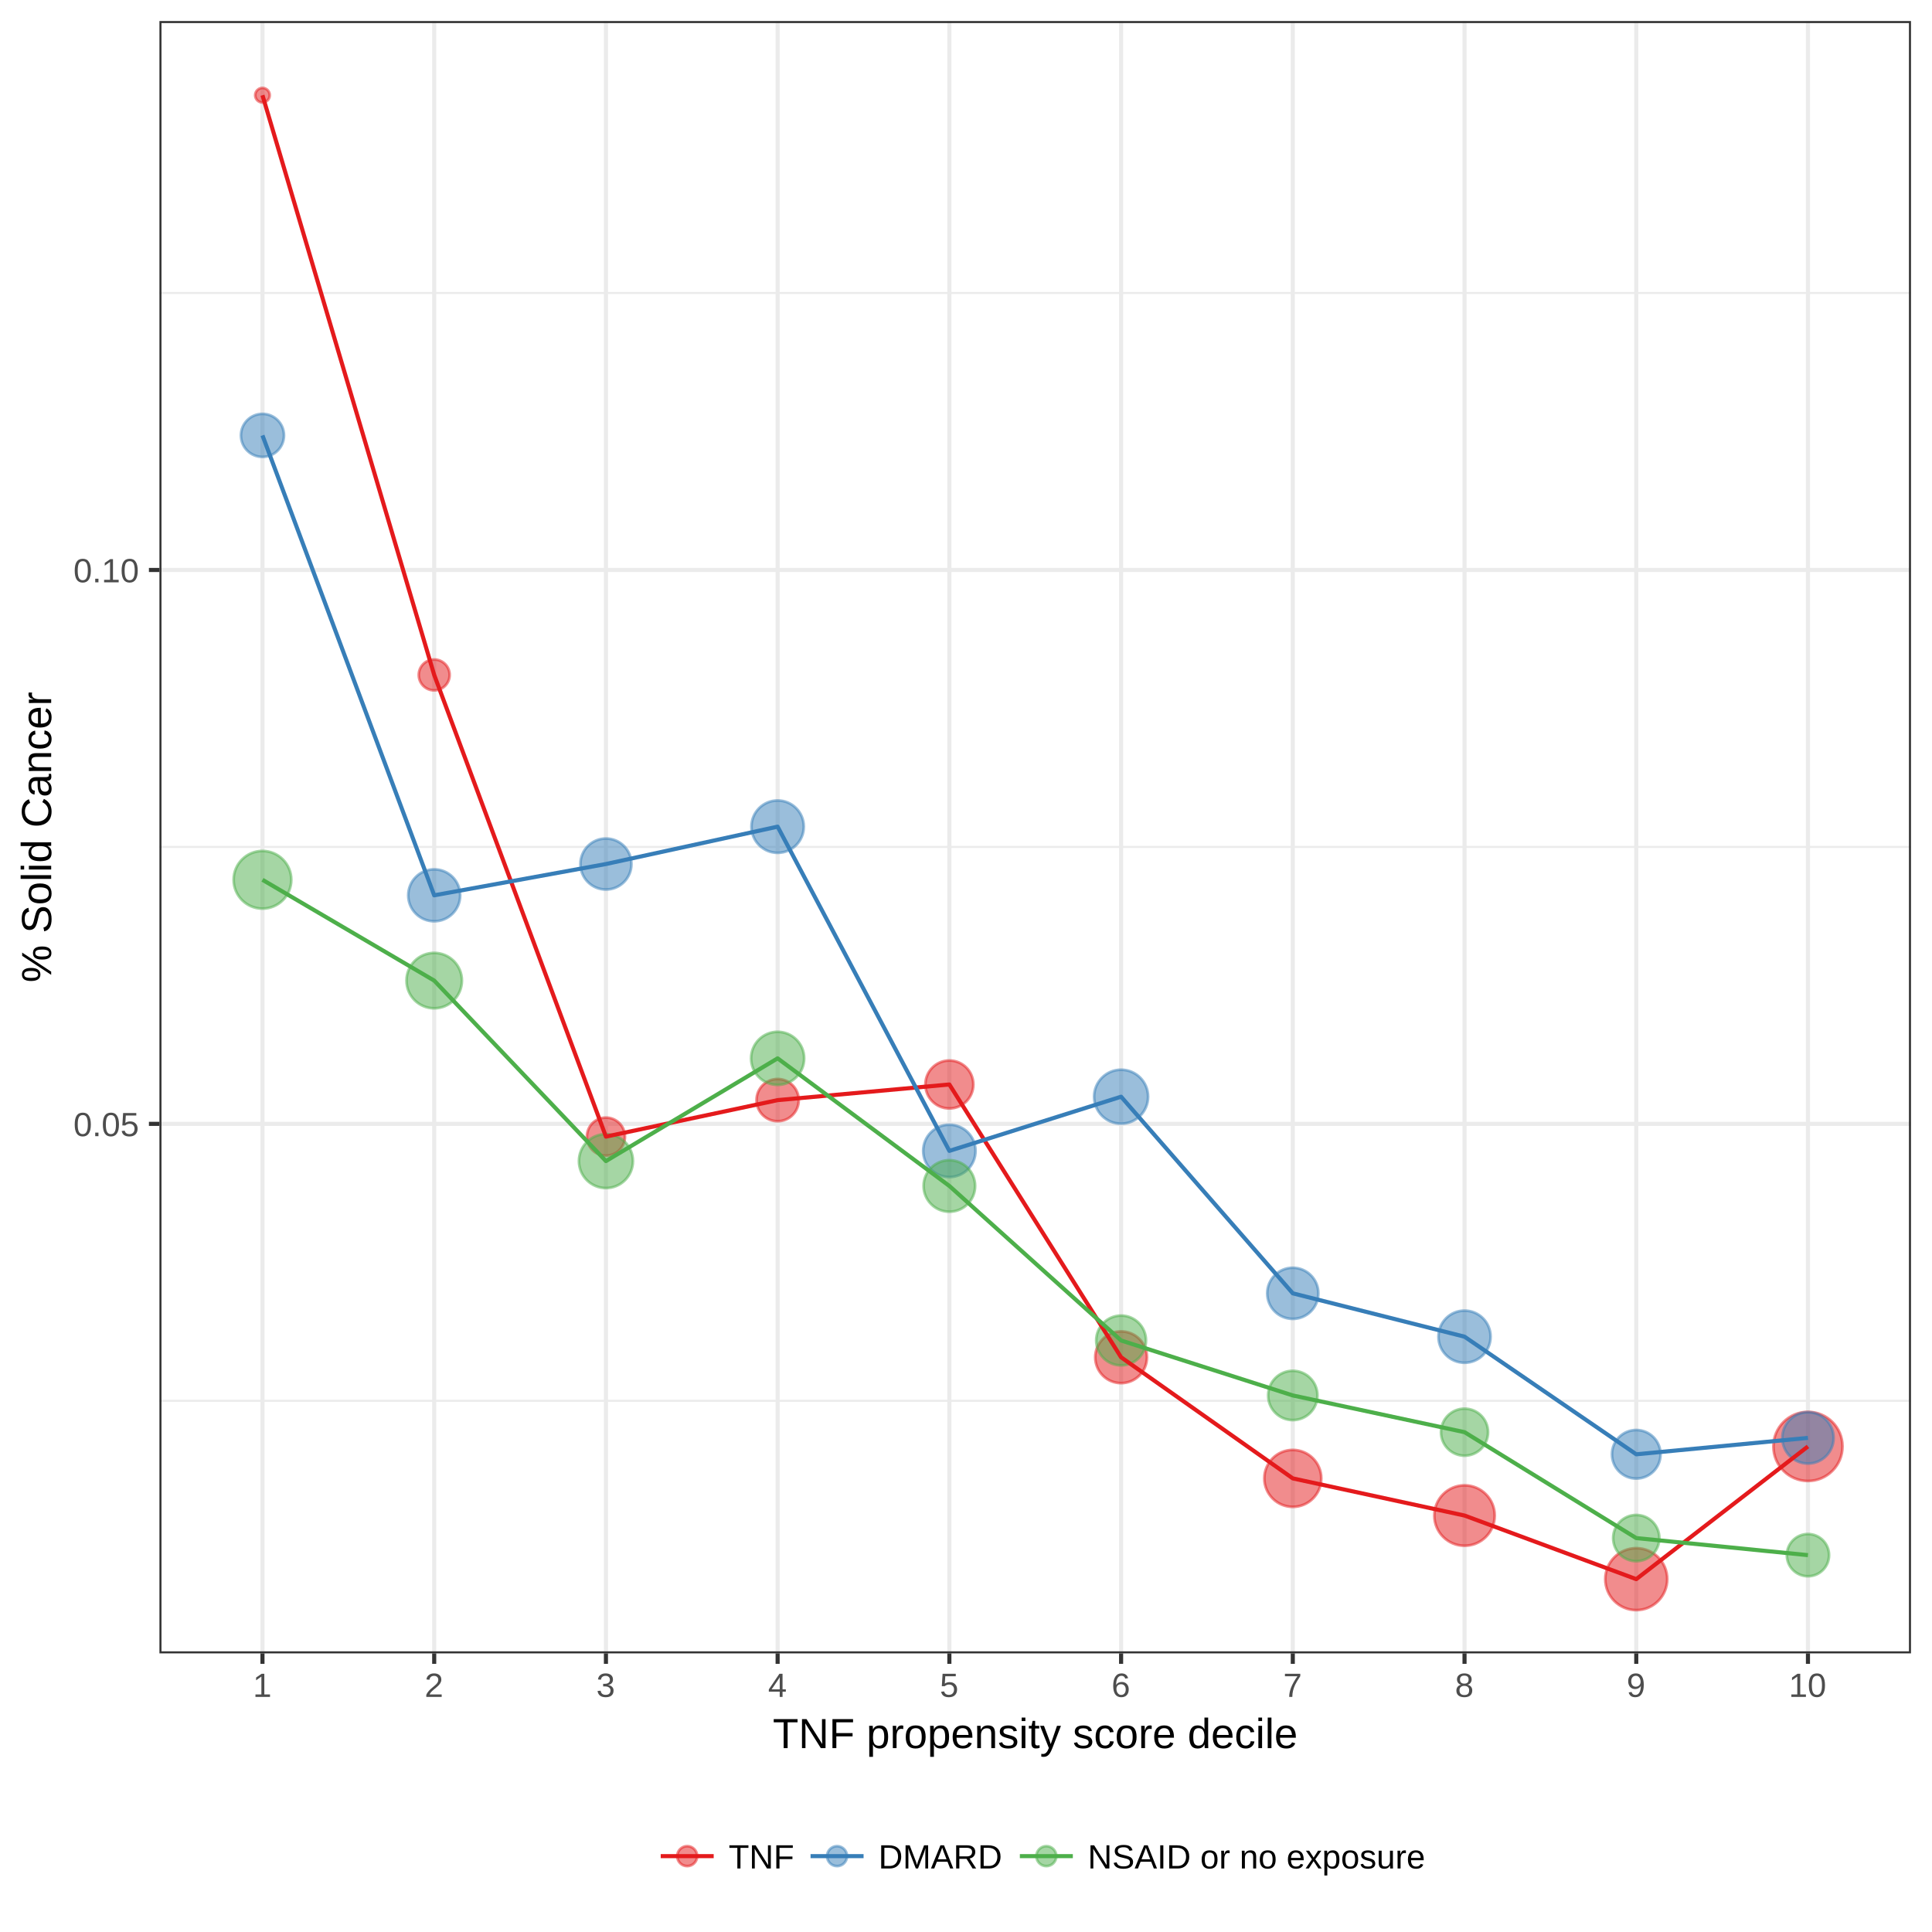
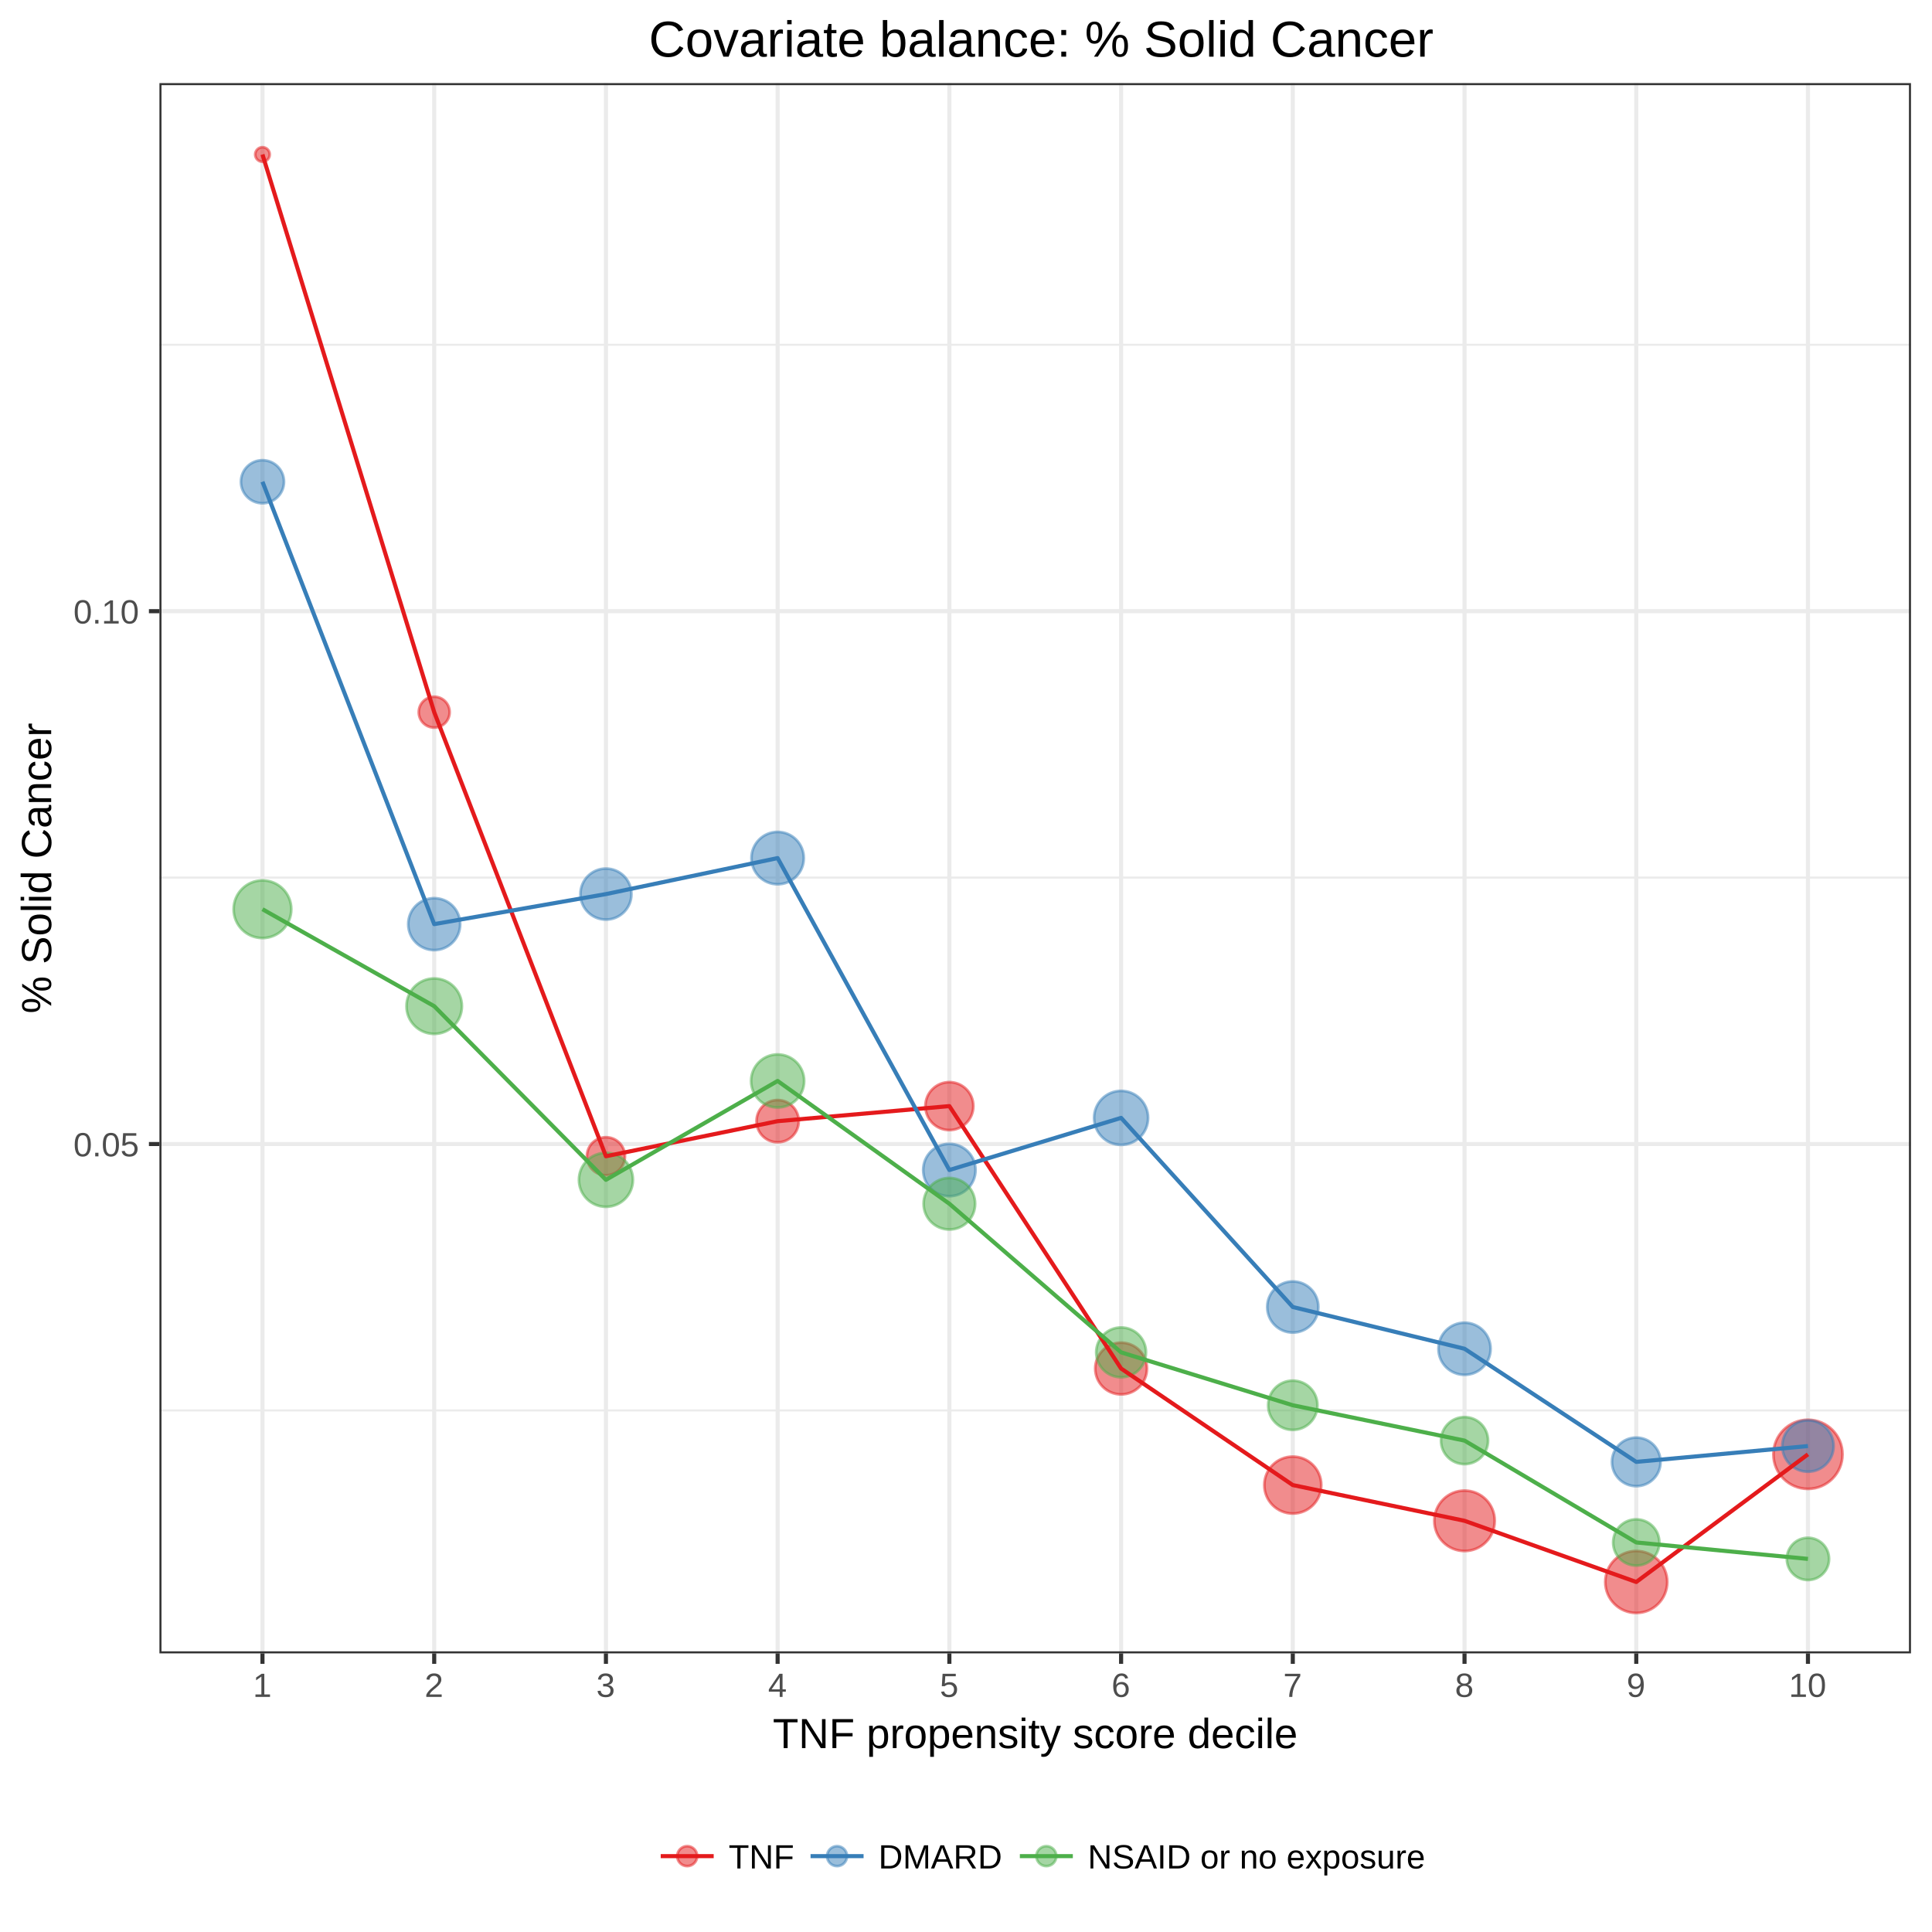
<svg xmlns="http://www.w3.org/2000/svg" viewBox="0 0 504.00 504.00">
  <defs>
    <style type="text/css">
    line, polyline, path, rect, circle {
      fill: none;
      stroke: #000000;
      stroke-linecap: round;
      stroke-linejoin: round;
      stroke-miterlimit: 10.00;
    }
  </style>
  </defs>
  <rect width="100%" height="100%" style="stroke: none; fill: #FFFFFF;" />
  <rect x="0.00" y="-0.00" width="504.00" height="504.00" style="stroke-width: 1.07; stroke: #FFFFFF; fill: #FFFFFF;" />
  <defs>
-     <clipPath id="cpNDEuNTk0NXw0OTguNTIxfDQzMS4zMDl8NS40Nzk0NQ==">
-       <rect x="41.59" y="5.48" width="456.93" height="425.83" />
+     <clipPath id="cpNDEuNTk0NXw0OTguNTIxfDQzMS4zMDl8MjEuNjc5OA==">
+       <rect x="41.59" y="21.68" width="456.93" height="409.63" />
    </clipPath>
  </defs>
-   <rect x="41.59" y="5.48" width="456.93" height="425.83" style="stroke-width: 1.07; stroke: none; fill: #FFFFFF;" clip-path="url(#cpNDEuNTk0NXw0OTguNTIxfDQzMS4zMDl8NS40Nzk0NQ==)" />
-   <polyline points="41.59,365.43 498.52,365.43 " style="stroke-width: 0.53; stroke: #EBEBEB; stroke-linecap: butt;" clip-path="url(#cpNDEuNTk0NXw0OTguNTIxfDQzMS4zMDl8NS40Nzk0NQ==)" />
-   <polyline points="41.59,220.94 498.52,220.94 " style="stroke-width: 0.53; stroke: #EBEBEB; stroke-linecap: butt;" clip-path="url(#cpNDEuNTk0NXw0OTguNTIxfDQzMS4zMDl8NS40Nzk0NQ==)" />
-   <polyline points="41.59,76.44 498.52,76.44 " style="stroke-width: 0.53; stroke: #EBEBEB; stroke-linecap: butt;" clip-path="url(#cpNDEuNTk0NXw0OTguNTIxfDQzMS4zMDl8NS40Nzk0NQ==)" />
-   <polyline points="41.59,293.18 498.52,293.18 " style="stroke-width: 1.07; stroke: #EBEBEB; stroke-linecap: butt;" clip-path="url(#cpNDEuNTk0NXw0OTguNTIxfDQzMS4zMDl8NS40Nzk0NQ==)" />
-   <polyline points="41.59,148.69 498.52,148.69 " style="stroke-width: 1.07; stroke: #EBEBEB; stroke-linecap: butt;" clip-path="url(#cpNDEuNTk0NXw0OTguNTIxfDQzMS4zMDl8NS40Nzk0NQ==)" />
-   <polyline points="68.47,431.31 68.47,5.48 " style="stroke-width: 1.07; stroke: #EBEBEB; stroke-linecap: butt;" clip-path="url(#cpNDEuNTk0NXw0OTguNTIxfDQzMS4zMDl8NS40Nzk0NQ==)" />
-   <polyline points="113.27,431.31 113.27,5.48 " style="stroke-width: 1.07; stroke: #EBEBEB; stroke-linecap: butt;" clip-path="url(#cpNDEuNTk0NXw0OTguNTIxfDQzMS4zMDl8NS40Nzk0NQ==)" />
-   <polyline points="158.07,431.31 158.07,5.48 " style="stroke-width: 1.07; stroke: #EBEBEB; stroke-linecap: butt;" clip-path="url(#cpNDEuNTk0NXw0OTguNTIxfDQzMS4zMDl8NS40Nzk0NQ==)" />
-   <polyline points="202.86,431.31 202.86,5.48 " style="stroke-width: 1.07; stroke: #EBEBEB; stroke-linecap: butt;" clip-path="url(#cpNDEuNTk0NXw0OTguNTIxfDQzMS4zMDl8NS40Nzk0NQ==)" />
-   <polyline points="247.66,431.31 247.66,5.48 " style="stroke-width: 1.07; stroke: #EBEBEB; stroke-linecap: butt;" clip-path="url(#cpNDEuNTk0NXw0OTguNTIxfDQzMS4zMDl8NS40Nzk0NQ==)" />
-   <polyline points="292.46,431.31 292.46,5.48 " style="stroke-width: 1.07; stroke: #EBEBEB; stroke-linecap: butt;" clip-path="url(#cpNDEuNTk0NXw0OTguNTIxfDQzMS4zMDl8NS40Nzk0NQ==)" />
-   <polyline points="337.25,431.31 337.25,5.48 " style="stroke-width: 1.07; stroke: #EBEBEB; stroke-linecap: butt;" clip-path="url(#cpNDEuNTk0NXw0OTguNTIxfDQzMS4zMDl8NS40Nzk0NQ==)" />
-   <polyline points="382.05,431.31 382.05,5.48 " style="stroke-width: 1.07; stroke: #EBEBEB; stroke-linecap: butt;" clip-path="url(#cpNDEuNTk0NXw0OTguNTIxfDQzMS4zMDl8NS40Nzk0NQ==)" />
-   <polyline points="426.85,431.31 426.85,5.48 " style="stroke-width: 1.07; stroke: #EBEBEB; stroke-linecap: butt;" clip-path="url(#cpNDEuNTk0NXw0OTguNTIxfDQzMS4zMDl8NS40Nzk0NQ==)" />
-   <polyline points="471.64,431.31 471.64,5.48 " style="stroke-width: 1.07; stroke: #EBEBEB; stroke-linecap: butt;" clip-path="url(#cpNDEuNTk0NXw0OTguNTIxfDQzMS4zMDl8NS40Nzk0NQ==)" />
-   <circle cx="68.47" cy="24.84" r="1.42pt" style="stroke-width: 0.71; stroke: #E41A1C; stroke-opacity: 0.50; fill: #E41A1C; fill-opacity: 0.50;" clip-path="url(#cpNDEuNTk0NXw0OTguNTIxfDQzMS4zMDl8NS40Nzk0NQ==)" />
-   <circle cx="113.27" cy="176.07" r="3.02pt" style="stroke-width: 0.71; stroke: #E41A1C; stroke-opacity: 0.50; fill: #E41A1C; fill-opacity: 0.50;" clip-path="url(#cpNDEuNTk0NXw0OTguNTIxfDQzMS4zMDl8NS40Nzk0NQ==)" />
-   <circle cx="158.07" cy="296.51" r="3.72pt" style="stroke-width: 0.71; stroke: #E41A1C; stroke-opacity: 0.50; fill: #E41A1C; fill-opacity: 0.50;" clip-path="url(#cpNDEuNTk0NXw0OTguNTIxfDQzMS4zMDl8NS40Nzk0NQ==)" />
-   <circle cx="202.86" cy="286.99" r="4.13pt" style="stroke-width: 0.71; stroke: #E41A1C; stroke-opacity: 0.50; fill: #E41A1C; fill-opacity: 0.50;" clip-path="url(#cpNDEuNTk0NXw0OTguNTIxfDQzMS4zMDl8NS40Nzk0NQ==)" />
-   <circle cx="247.66" cy="282.91" r="4.69pt" style="stroke-width: 0.71; stroke: #E41A1C; stroke-opacity: 0.50; fill: #E41A1C; fill-opacity: 0.50;" clip-path="url(#cpNDEuNTk0NXw0OTguNTIxfDQzMS4zMDl8NS40Nzk0NQ==)" />
-   <circle cx="292.46" cy="354.07" r="5.06pt" style="stroke-width: 0.71; stroke: #E41A1C; stroke-opacity: 0.50; fill: #E41A1C; fill-opacity: 0.50;" clip-path="url(#cpNDEuNTk0NXw0OTguNTIxfDQzMS4zMDl8NS40Nzk0NQ==)" />
-   <circle cx="337.25" cy="385.67" r="5.57pt" style="stroke-width: 0.71; stroke: #E41A1C; stroke-opacity: 0.50; fill: #E41A1C; fill-opacity: 0.50;" clip-path="url(#cpNDEuNTk0NXw0OTguNTIxfDQzMS4zMDl8NS40Nzk0NQ==)" />
-   <circle cx="382.05" cy="395.36" r="5.91pt" style="stroke-width: 0.71; stroke: #E41A1C; stroke-opacity: 0.50; fill: #E41A1C; fill-opacity: 0.50;" clip-path="url(#cpNDEuNTk0NXw0OTguNTIxfDQzMS4zMDl8NS40Nzk0NQ==)" />
-   <circle cx="426.85" cy="411.95" r="6.06pt" style="stroke-width: 0.71; stroke: #E41A1C; stroke-opacity: 0.50; fill: #E41A1C; fill-opacity: 0.50;" clip-path="url(#cpNDEuNTk0NXw0OTguNTIxfDQzMS4zMDl8NS40Nzk0NQ==)" />
-   <circle cx="471.64" cy="377.33" r="6.76pt" style="stroke-width: 0.71; stroke: #E41A1C; stroke-opacity: 0.50; fill: #E41A1C; fill-opacity: 0.50;" clip-path="url(#cpNDEuNTk0NXw0OTguNTIxfDQzMS4zMDl8NS40Nzk0NQ==)" />
-   <circle cx="68.47" cy="113.58" r="4.21pt" style="stroke-width: 0.71; stroke: #377EB8; stroke-opacity: 0.50; fill: #377EB8; fill-opacity: 0.50;" clip-path="url(#cpNDEuNTk0NXw0OTguNTIxfDQzMS4zMDl8NS40Nzk0NQ==)" />
-   <circle cx="113.27" cy="233.56" r="5.08pt" style="stroke-width: 0.71; stroke: #377EB8; stroke-opacity: 0.50; fill: #377EB8; fill-opacity: 0.50;" clip-path="url(#cpNDEuNTk0NXw0OTguNTIxfDQzMS4zMDl8NS40Nzk0NQ==)" />
-   <circle cx="158.07" cy="225.40" r="4.99pt" style="stroke-width: 0.71; stroke: #377EB8; stroke-opacity: 0.50; fill: #377EB8; fill-opacity: 0.50;" clip-path="url(#cpNDEuNTk0NXw0OTguNTIxfDQzMS4zMDl8NS40Nzk0NQ==)" />
-   <circle cx="202.86" cy="215.65" r="5.12pt" style="stroke-width: 0.71; stroke: #377EB8; stroke-opacity: 0.50; fill: #377EB8; fill-opacity: 0.50;" clip-path="url(#cpNDEuNTk0NXw0OTguNTIxfDQzMS4zMDl8NS40Nzk0NQ==)" />
-   <circle cx="247.66" cy="300.23" r="5.12pt" style="stroke-width: 0.71; stroke: #377EB8; stroke-opacity: 0.50; fill: #377EB8; fill-opacity: 0.50;" clip-path="url(#cpNDEuNTk0NXw0OTguNTIxfDQzMS4zMDl8NS40Nzk0NQ==)" />
-   <circle cx="292.46" cy="286.10" r="5.28pt" style="stroke-width: 0.71; stroke: #377EB8; stroke-opacity: 0.50; fill: #377EB8; fill-opacity: 0.50;" clip-path="url(#cpNDEuNTk0NXw0OTguNTIxfDQzMS4zMDl8NS40Nzk0NQ==)" />
-   <circle cx="337.25" cy="337.39" r="5.00pt" style="stroke-width: 0.71; stroke: #377EB8; stroke-opacity: 0.50; fill: #377EB8; fill-opacity: 0.50;" clip-path="url(#cpNDEuNTk0NXw0OTguNTIxfDQzMS4zMDl8NS40Nzk0NQ==)" />
-   <circle cx="382.05" cy="348.70" r="5.10pt" style="stroke-width: 0.71; stroke: #377EB8; stroke-opacity: 0.50; fill: #377EB8; fill-opacity: 0.50;" clip-path="url(#cpNDEuNTk0NXw0OTguNTIxfDQzMS4zMDl8NS40Nzk0NQ==)" />
-   <circle cx="426.85" cy="379.38" r="4.75pt" style="stroke-width: 0.71; stroke: #377EB8; stroke-opacity: 0.50; fill: #377EB8; fill-opacity: 0.50;" clip-path="url(#cpNDEuNTk0NXw0OTguNTIxfDQzMS4zMDl8NS40Nzk0NQ==)" />
-   <circle cx="471.64" cy="375.10" r="5.02pt" style="stroke-width: 0.71; stroke: #377EB8; stroke-opacity: 0.50; fill: #377EB8; fill-opacity: 0.50;" clip-path="url(#cpNDEuNTk0NXw0OTguNTIxfDQzMS4zMDl8NS40Nzk0NQ==)" />
-   <circle cx="68.47" cy="229.51" r="5.64pt" style="stroke-width: 0.71; stroke: #4DAF4A; stroke-opacity: 0.50; fill: #4DAF4A; fill-opacity: 0.50;" clip-path="url(#cpNDEuNTk0NXw0OTguNTIxfDQzMS4zMDl8NS40Nzk0NQ==)" />
-   <circle cx="113.27" cy="255.81" r="5.42pt" style="stroke-width: 0.71; stroke: #4DAF4A; stroke-opacity: 0.50; fill: #4DAF4A; fill-opacity: 0.50;" clip-path="url(#cpNDEuNTk0NXw0OTguNTIxfDQzMS4zMDl8NS40Nzk0NQ==)" />
-   <circle cx="158.07" cy="302.89" r="5.28pt" style="stroke-width: 0.71; stroke: #4DAF4A; stroke-opacity: 0.50; fill: #4DAF4A; fill-opacity: 0.50;" clip-path="url(#cpNDEuNTk0NXw0OTguNTIxfDQzMS4zMDl8NS40Nzk0NQ==)" />
-   <circle cx="202.86" cy="276.09" r="5.19pt" style="stroke-width: 0.71; stroke: #4DAF4A; stroke-opacity: 0.50; fill: #4DAF4A; fill-opacity: 0.50;" clip-path="url(#cpNDEuNTk0NXw0OTguNTIxfDQzMS4zMDl8NS40Nzk0NQ==)" />
-   <circle cx="247.66" cy="309.38" r="5.04pt" style="stroke-width: 0.71; stroke: #4DAF4A; stroke-opacity: 0.50; fill: #4DAF4A; fill-opacity: 0.50;" clip-path="url(#cpNDEuNTk0NXw0OTguNTIxfDQzMS4zMDl8NS40Nzk0NQ==)" />
-   <circle cx="292.46" cy="349.69" r="4.87pt" style="stroke-width: 0.71; stroke: #4DAF4A; stroke-opacity: 0.50; fill: #4DAF4A; fill-opacity: 0.50;" clip-path="url(#cpNDEuNTk0NXw0OTguNTIxfDQzMS4zMDl8NS40Nzk0NQ==)" />
-   <circle cx="337.25" cy="364.03" r="4.82pt" style="stroke-width: 0.71; stroke: #4DAF4A; stroke-opacity: 0.50; fill: #4DAF4A; fill-opacity: 0.50;" clip-path="url(#cpNDEuNTk0NXw0OTguNTIxfDQzMS4zMDl8NS40Nzk0NQ==)" />
-   <circle cx="382.05" cy="373.61" r="4.60pt" style="stroke-width: 0.71; stroke: #4DAF4A; stroke-opacity: 0.50; fill: #4DAF4A; fill-opacity: 0.50;" clip-path="url(#cpNDEuNTk0NXw0OTguNTIxfDQzMS4zMDl8NS40Nzk0NQ==)" />
-   <circle cx="426.85" cy="401.24" r="4.52pt" style="stroke-width: 0.71; stroke: #4DAF4A; stroke-opacity: 0.50; fill: #4DAF4A; fill-opacity: 0.50;" clip-path="url(#cpNDEuNTk0NXw0OTguNTIxfDQzMS4zMDl8NS40Nzk0NQ==)" />
-   <circle cx="471.64" cy="405.69" r="4.13pt" style="stroke-width: 0.71; stroke: #4DAF4A; stroke-opacity: 0.50; fill: #4DAF4A; fill-opacity: 0.50;" clip-path="url(#cpNDEuNTk0NXw0OTguNTIxfDQzMS4zMDl8NS40Nzk0NQ==)" />
-   <polyline points="68.47,24.84 113.27,176.07 158.07,296.51 202.86,286.99 247.66,282.91 292.46,354.07 337.25,385.67 382.05,395.36 426.85,411.95 471.64,377.33 " style="stroke-width: 1.07; stroke: #E41A1C; stroke-linecap: butt;" clip-path="url(#cpNDEuNTk0NXw0OTguNTIxfDQzMS4zMDl8NS40Nzk0NQ==)" />
-   <polyline points="68.47,113.58 113.27,233.56 158.07,225.40 202.86,215.65 247.66,300.23 292.46,286.10 337.25,337.39 382.05,348.70 426.85,379.38 471.64,375.10 " style="stroke-width: 1.07; stroke: #377EB8; stroke-linecap: butt;" clip-path="url(#cpNDEuNTk0NXw0OTguNTIxfDQzMS4zMDl8NS40Nzk0NQ==)" />
-   <polyline points="68.47,229.51 113.27,255.81 158.07,302.89 202.86,276.09 247.66,309.38 292.46,349.69 337.25,364.03 382.05,373.61 426.85,401.24 471.64,405.69 " style="stroke-width: 1.07; stroke: #4DAF4A; stroke-linecap: butt;" clip-path="url(#cpNDEuNTk0NXw0OTguNTIxfDQzMS4zMDl8NS40Nzk0NQ==)" />
-   <rect x="41.59" y="5.48" width="456.93" height="425.83" style="stroke-width: 1.07; stroke: #333333;" clip-path="url(#cpNDEuNTk0NXw0OTguNTIxfDQzMS4zMDl8NS40Nzk0NQ==)" />
+   <rect x="41.59" y="21.68" width="456.93" height="409.63" style="stroke-width: 1.07; stroke: none; fill: #FFFFFF;" clip-path="url(#cpNDEuNTk0NXw0OTguNTIxfDQzMS4zMDl8MjEuNjc5OA==)" />
+   <polyline points="41.59,367.94 498.52,367.94 " style="stroke-width: 0.53; stroke: #EBEBEB; stroke-linecap: butt;" clip-path="url(#cpNDEuNTk0NXw0OTguNTIxfDQzMS4zMDl8MjEuNjc5OA==)" />
+   <polyline points="41.59,228.94 498.52,228.94 " style="stroke-width: 0.53; stroke: #EBEBEB; stroke-linecap: butt;" clip-path="url(#cpNDEuNTk0NXw0OTguNTIxfDQzMS4zMDl8MjEuNjc5OA==)" />
+   <polyline points="41.59,89.94 498.52,89.94 " style="stroke-width: 0.53; stroke: #EBEBEB; stroke-linecap: butt;" clip-path="url(#cpNDEuNTk0NXw0OTguNTIxfDQzMS4zMDl8MjEuNjc5OA==)" />
+   <polyline points="41.59,298.44 498.52,298.44 " style="stroke-width: 1.07; stroke: #EBEBEB; stroke-linecap: butt;" clip-path="url(#cpNDEuNTk0NXw0OTguNTIxfDQzMS4zMDl8MjEuNjc5OA==)" />
+   <polyline points="41.59,159.44 498.52,159.44 " style="stroke-width: 1.07; stroke: #EBEBEB; stroke-linecap: butt;" clip-path="url(#cpNDEuNTk0NXw0OTguNTIxfDQzMS4zMDl8MjEuNjc5OA==)" />
+   <polyline points="68.47,431.31 68.47,21.68 " style="stroke-width: 1.07; stroke: #EBEBEB; stroke-linecap: butt;" clip-path="url(#cpNDEuNTk0NXw0OTguNTIxfDQzMS4zMDl8MjEuNjc5OA==)" />
+   <polyline points="113.27,431.31 113.27,21.68 " style="stroke-width: 1.07; stroke: #EBEBEB; stroke-linecap: butt;" clip-path="url(#cpNDEuNTk0NXw0OTguNTIxfDQzMS4zMDl8MjEuNjc5OA==)" />
+   <polyline points="158.07,431.31 158.07,21.68 " style="stroke-width: 1.07; stroke: #EBEBEB; stroke-linecap: butt;" clip-path="url(#cpNDEuNTk0NXw0OTguNTIxfDQzMS4zMDl8MjEuNjc5OA==)" />
+   <polyline points="202.86,431.31 202.86,21.68 " style="stroke-width: 1.07; stroke: #EBEBEB; stroke-linecap: butt;" clip-path="url(#cpNDEuNTk0NXw0OTguNTIxfDQzMS4zMDl8MjEuNjc5OA==)" />
+   <polyline points="247.66,431.31 247.66,21.68 " style="stroke-width: 1.07; stroke: #EBEBEB; stroke-linecap: butt;" clip-path="url(#cpNDEuNTk0NXw0OTguNTIxfDQzMS4zMDl8MjEuNjc5OA==)" />
+   <polyline points="292.46,431.31 292.46,21.68 " style="stroke-width: 1.07; stroke: #EBEBEB; stroke-linecap: butt;" clip-path="url(#cpNDEuNTk0NXw0OTguNTIxfDQzMS4zMDl8MjEuNjc5OA==)" />
+   <polyline points="337.25,431.31 337.25,21.68 " style="stroke-width: 1.07; stroke: #EBEBEB; stroke-linecap: butt;" clip-path="url(#cpNDEuNTk0NXw0OTguNTIxfDQzMS4zMDl8MjEuNjc5OA==)" />
+   <polyline points="382.05,431.31 382.05,21.68 " style="stroke-width: 1.07; stroke: #EBEBEB; stroke-linecap: butt;" clip-path="url(#cpNDEuNTk0NXw0OTguNTIxfDQzMS4zMDl8MjEuNjc5OA==)" />
+   <polyline points="426.85,431.31 426.85,21.68 " style="stroke-width: 1.07; stroke: #EBEBEB; stroke-linecap: butt;" clip-path="url(#cpNDEuNTk0NXw0OTguNTIxfDQzMS4zMDl8MjEuNjc5OA==)" />
+   <polyline points="471.64,431.31 471.64,21.68 " style="stroke-width: 1.07; stroke: #EBEBEB; stroke-linecap: butt;" clip-path="url(#cpNDEuNTk0NXw0OTguNTIxfDQzMS4zMDl8MjEuNjc5OA==)" />
+   <circle cx="68.47" cy="40.30" r="1.42pt" style="stroke-width: 0.71; stroke: #E41A1C; stroke-opacity: 0.50; fill: #E41A1C; fill-opacity: 0.50;" clip-path="url(#cpNDEuNTk0NXw0OTguNTIxfDQzMS4zMDl8MjEuNjc5OA==)" />
+   <circle cx="113.27" cy="185.78" r="3.02pt" style="stroke-width: 0.71; stroke: #E41A1C; stroke-opacity: 0.50; fill: #E41A1C; fill-opacity: 0.50;" clip-path="url(#cpNDEuNTk0NXw0OTguNTIxfDQzMS4zMDl8MjEuNjc5OA==)" />
+   <circle cx="158.07" cy="301.63" r="3.72pt" style="stroke-width: 0.71; stroke: #E41A1C; stroke-opacity: 0.50; fill: #E41A1C; fill-opacity: 0.50;" clip-path="url(#cpNDEuNTk0NXw0OTguNTIxfDQzMS4zMDl8MjEuNjc5OA==)" />
+   <circle cx="202.86" cy="292.48" r="4.13pt" style="stroke-width: 0.71; stroke: #E41A1C; stroke-opacity: 0.50; fill: #E41A1C; fill-opacity: 0.50;" clip-path="url(#cpNDEuNTk0NXw0OTguNTIxfDQzMS4zMDl8MjEuNjc5OA==)" />
+   <circle cx="247.66" cy="288.55" r="4.69pt" style="stroke-width: 0.71; stroke: #E41A1C; stroke-opacity: 0.50; fill: #E41A1C; fill-opacity: 0.50;" clip-path="url(#cpNDEuNTk0NXw0OTguNTIxfDQzMS4zMDl8MjEuNjc5OA==)" />
+   <circle cx="292.46" cy="357.01" r="5.06pt" style="stroke-width: 0.71; stroke: #E41A1C; stroke-opacity: 0.50; fill: #E41A1C; fill-opacity: 0.50;" clip-path="url(#cpNDEuNTk0NXw0OTguNTIxfDQzMS4zMDl8MjEuNjc5OA==)" />
+   <circle cx="337.25" cy="387.41" r="5.57pt" style="stroke-width: 0.71; stroke: #E41A1C; stroke-opacity: 0.50; fill: #E41A1C; fill-opacity: 0.50;" clip-path="url(#cpNDEuNTk0NXw0OTguNTIxfDQzMS4zMDl8MjEuNjc5OA==)" />
+   <circle cx="382.05" cy="396.73" r="5.91pt" style="stroke-width: 0.71; stroke: #E41A1C; stroke-opacity: 0.50; fill: #E41A1C; fill-opacity: 0.50;" clip-path="url(#cpNDEuNTk0NXw0OTguNTIxfDQzMS4zMDl8MjEuNjc5OA==)" />
+   <circle cx="426.85" cy="412.69" r="6.06pt" style="stroke-width: 0.71; stroke: #E41A1C; stroke-opacity: 0.50; fill: #E41A1C; fill-opacity: 0.50;" clip-path="url(#cpNDEuNTk0NXw0OTguNTIxfDQzMS4zMDl8MjEuNjc5OA==)" />
+   <circle cx="471.64" cy="379.39" r="6.76pt" style="stroke-width: 0.71; stroke: #E41A1C; stroke-opacity: 0.50; fill: #E41A1C; fill-opacity: 0.50;" clip-path="url(#cpNDEuNTk0NXw0OTguNTIxfDQzMS4zMDl8MjEuNjc5OA==)" />
+   <circle cx="68.47" cy="125.67" r="4.21pt" style="stroke-width: 0.71; stroke: #377EB8; stroke-opacity: 0.50; fill: #377EB8; fill-opacity: 0.50;" clip-path="url(#cpNDEuNTk0NXw0OTguNTIxfDQzMS4zMDl8MjEuNjc5OA==)" />
+   <circle cx="113.27" cy="241.08" r="5.08pt" style="stroke-width: 0.71; stroke: #377EB8; stroke-opacity: 0.50; fill: #377EB8; fill-opacity: 0.50;" clip-path="url(#cpNDEuNTk0NXw0OTguNTIxfDQzMS4zMDl8MjEuNjc5OA==)" />
+   <circle cx="158.07" cy="233.24" r="4.99pt" style="stroke-width: 0.71; stroke: #377EB8; stroke-opacity: 0.50; fill: #377EB8; fill-opacity: 0.50;" clip-path="url(#cpNDEuNTk0NXw0OTguNTIxfDQzMS4zMDl8MjEuNjc5OA==)" />
+   <circle cx="202.86" cy="223.85" r="5.12pt" style="stroke-width: 0.71; stroke: #377EB8; stroke-opacity: 0.50; fill: #377EB8; fill-opacity: 0.50;" clip-path="url(#cpNDEuNTk0NXw0OTguNTIxfDQzMS4zMDl8MjEuNjc5OA==)" />
+   <circle cx="247.66" cy="305.22" r="5.12pt" style="stroke-width: 0.71; stroke: #377EB8; stroke-opacity: 0.50; fill: #377EB8; fill-opacity: 0.50;" clip-path="url(#cpNDEuNTk0NXw0OTguNTIxfDQzMS4zMDl8MjEuNjc5OA==)" />
+   <circle cx="292.46" cy="291.62" r="5.28pt" style="stroke-width: 0.71; stroke: #377EB8; stroke-opacity: 0.50; fill: #377EB8; fill-opacity: 0.50;" clip-path="url(#cpNDEuNTk0NXw0OTguNTIxfDQzMS4zMDl8MjEuNjc5OA==)" />
+   <circle cx="337.25" cy="340.96" r="5.00pt" style="stroke-width: 0.71; stroke: #377EB8; stroke-opacity: 0.50; fill: #377EB8; fill-opacity: 0.50;" clip-path="url(#cpNDEuNTk0NXw0OTguNTIxfDQzMS4zMDl8MjEuNjc5OA==)" />
+   <circle cx="382.05" cy="351.85" r="5.10pt" style="stroke-width: 0.71; stroke: #377EB8; stroke-opacity: 0.50; fill: #377EB8; fill-opacity: 0.50;" clip-path="url(#cpNDEuNTk0NXw0OTguNTIxfDQzMS4zMDl8MjEuNjc5OA==)" />
+   <circle cx="426.85" cy="381.36" r="4.75pt" style="stroke-width: 0.71; stroke: #377EB8; stroke-opacity: 0.50; fill: #377EB8; fill-opacity: 0.50;" clip-path="url(#cpNDEuNTk0NXw0OTguNTIxfDQzMS4zMDl8MjEuNjc5OA==)" />
+   <circle cx="471.64" cy="377.23" r="5.02pt" style="stroke-width: 0.71; stroke: #377EB8; stroke-opacity: 0.50; fill: #377EB8; fill-opacity: 0.50;" clip-path="url(#cpNDEuNTk0NXw0OTguNTIxfDQzMS4zMDl8MjEuNjc5OA==)" />
+   <circle cx="68.47" cy="237.19" r="5.64pt" style="stroke-width: 0.71; stroke: #4DAF4A; stroke-opacity: 0.50; fill: #4DAF4A; fill-opacity: 0.50;" clip-path="url(#cpNDEuNTk0NXw0OTguNTIxfDQzMS4zMDl8MjEuNjc5OA==)" />
+   <circle cx="113.27" cy="262.48" r="5.42pt" style="stroke-width: 0.71; stroke: #4DAF4A; stroke-opacity: 0.50; fill: #4DAF4A; fill-opacity: 0.50;" clip-path="url(#cpNDEuNTk0NXw0OTguNTIxfDQzMS4zMDl8MjEuNjc5OA==)" />
+   <circle cx="158.07" cy="307.78" r="5.28pt" style="stroke-width: 0.71; stroke: #4DAF4A; stroke-opacity: 0.50; fill: #4DAF4A; fill-opacity: 0.50;" clip-path="url(#cpNDEuNTk0NXw0OTguNTIxfDQzMS4zMDl8MjEuNjc5OA==)" />
+   <circle cx="202.86" cy="281.99" r="5.19pt" style="stroke-width: 0.71; stroke: #4DAF4A; stroke-opacity: 0.50; fill: #4DAF4A; fill-opacity: 0.50;" clip-path="url(#cpNDEuNTk0NXw0OTguNTIxfDQzMS4zMDl8MjEuNjc5OA==)" />
+   <circle cx="247.66" cy="314.02" r="5.04pt" style="stroke-width: 0.71; stroke: #4DAF4A; stroke-opacity: 0.50; fill: #4DAF4A; fill-opacity: 0.50;" clip-path="url(#cpNDEuNTk0NXw0OTguNTIxfDQzMS4zMDl8MjEuNjc5OA==)" />
+   <circle cx="292.46" cy="352.79" r="4.87pt" style="stroke-width: 0.71; stroke: #4DAF4A; stroke-opacity: 0.50; fill: #4DAF4A; fill-opacity: 0.50;" clip-path="url(#cpNDEuNTk0NXw0OTguNTIxfDQzMS4zMDl8MjEuNjc5OA==)" />
+   <circle cx="337.25" cy="366.59" r="4.82pt" style="stroke-width: 0.71; stroke: #4DAF4A; stroke-opacity: 0.50; fill: #4DAF4A; fill-opacity: 0.50;" clip-path="url(#cpNDEuNTk0NXw0OTguNTIxfDQzMS4zMDl8MjEuNjc5OA==)" />
+   <circle cx="382.05" cy="375.81" r="4.60pt" style="stroke-width: 0.71; stroke: #4DAF4A; stroke-opacity: 0.50; fill: #4DAF4A; fill-opacity: 0.50;" clip-path="url(#cpNDEuNTk0NXw0OTguNTIxfDQzMS4zMDl8MjEuNjc5OA==)" />
+   <circle cx="426.85" cy="402.38" r="4.52pt" style="stroke-width: 0.71; stroke: #4DAF4A; stroke-opacity: 0.50; fill: #4DAF4A; fill-opacity: 0.50;" clip-path="url(#cpNDEuNTk0NXw0OTguNTIxfDQzMS4zMDl8MjEuNjc5OA==)" />
+   <circle cx="471.64" cy="406.67" r="4.13pt" style="stroke-width: 0.71; stroke: #4DAF4A; stroke-opacity: 0.50; fill: #4DAF4A; fill-opacity: 0.50;" clip-path="url(#cpNDEuNTk0NXw0OTguNTIxfDQzMS4zMDl8MjEuNjc5OA==)" />
+   <polyline points="68.47,40.30 113.27,185.78 158.07,301.63 202.86,292.48 247.66,288.55 292.46,357.01 337.25,387.41 382.05,396.73 426.85,412.69 471.64,379.39 " style="stroke-width: 1.07; stroke: #E41A1C; stroke-linecap: butt;" clip-path="url(#cpNDEuNTk0NXw0OTguNTIxfDQzMS4zMDl8MjEuNjc5OA==)" />
+   <polyline points="68.47,125.67 113.27,241.08 158.07,233.24 202.86,223.85 247.66,305.22 292.46,291.62 337.25,340.96 382.05,351.85 426.85,381.36 471.64,377.23 " style="stroke-width: 1.07; stroke: #377EB8; stroke-linecap: butt;" clip-path="url(#cpNDEuNTk0NXw0OTguNTIxfDQzMS4zMDl8MjEuNjc5OA==)" />
+   <polyline points="68.47,237.19 113.27,262.48 158.07,307.78 202.86,281.99 247.66,314.02 292.46,352.79 337.25,366.59 382.05,375.81 426.85,402.38 471.64,406.67 " style="stroke-width: 1.07; stroke: #4DAF4A; stroke-linecap: butt;" clip-path="url(#cpNDEuNTk0NXw0OTguNTIxfDQzMS4zMDl8MjEuNjc5OA==)" />
+   <rect x="41.59" y="21.68" width="456.93" height="409.63" style="stroke-width: 1.07; stroke: #333333;" clip-path="url(#cpNDEuNTk0NXw0OTguNTIxfDQzMS4zMDl8MjEuNjc5OA==)" />
  <defs>
    <clipPath id="cpMHw1MDR8NTA0fDA=">
      <rect x="0.00" y="0.00" width="504.00" height="504.00" />
    </clipPath>
  </defs>
  <g clip-path="url(#cpMHw1MDR8NTA0fDA=)">
-     <text x="19.15" y="296.40" style="font-size: 8.80px; fill: #4D4D4D; font-family: Arial;" textLength="17.52px" lengthAdjust="spacingAndGlyphs">0.05</text>
+     <text x="19.15" y="301.66" style="font-size: 8.80px; fill: #4D4D4D; font-family: Arial;" textLength="17.52px" lengthAdjust="spacingAndGlyphs">0.05</text>
  </g>
  <g clip-path="url(#cpMHw1MDR8NTA0fDA=)">
-     <text x="19.15" y="151.91" style="font-size: 8.80px; fill: #4D4D4D; font-family: Arial;" textLength="17.52px" lengthAdjust="spacingAndGlyphs">0.10</text>
+     <text x="19.15" y="162.66" style="font-size: 8.80px; fill: #4D4D4D; font-family: Arial;" textLength="17.52px" lengthAdjust="spacingAndGlyphs">0.10</text>
  </g>
-   <polyline points="38.85,293.18 41.59,293.18 " style="stroke-width: 1.07; stroke: #333333; stroke-linecap: butt;" clip-path="url(#cpMHw1MDR8NTA0fDA=)" />
-   <polyline points="38.85,148.69 41.59,148.69 " style="stroke-width: 1.07; stroke: #333333; stroke-linecap: butt;" clip-path="url(#cpMHw1MDR8NTA0fDA=)" />
+   <polyline points="38.85,298.44 41.59,298.44 " style="stroke-width: 1.07; stroke: #333333; stroke-linecap: butt;" clip-path="url(#cpMHw1MDR8NTA0fDA=)" />
+   <polyline points="38.85,159.44 41.59,159.44 " style="stroke-width: 1.07; stroke: #333333; stroke-linecap: butt;" clip-path="url(#cpMHw1MDR8NTA0fDA=)" />
  <polyline points="68.47,434.05 68.47,431.31 " style="stroke-width: 1.07; stroke: #333333; stroke-linecap: butt;" clip-path="url(#cpMHw1MDR8NTA0fDA=)" />
  <polyline points="113.27,434.05 113.27,431.31 " style="stroke-width: 1.07; stroke: #333333; stroke-linecap: butt;" clip-path="url(#cpMHw1MDR8NTA0fDA=)" />
  <polyline points="158.07,434.05 158.07,431.31 " style="stroke-width: 1.07; stroke: #333333; stroke-linecap: butt;" clip-path="url(#cpMHw1MDR8NTA0fDA=)" />
  <polyline points="202.86,434.05 202.86,431.31 " style="stroke-width: 1.07; stroke: #333333; stroke-linecap: butt;" clip-path="url(#cpMHw1MDR8NTA0fDA=)" />
  <polyline points="247.66,434.05 247.66,431.31 " style="stroke-width: 1.07; stroke: #333333; stroke-linecap: butt;" clip-path="url(#cpMHw1MDR8NTA0fDA=)" />
  <polyline points="292.46,434.05 292.46,431.31 " style="stroke-width: 1.07; stroke: #333333; stroke-linecap: butt;" clip-path="url(#cpMHw1MDR8NTA0fDA=)" />
  <polyline points="337.25,434.05 337.25,431.31 " style="stroke-width: 1.07; stroke: #333333; stroke-linecap: butt;" clip-path="url(#cpMHw1MDR8NTA0fDA=)" />
  <polyline points="382.05,434.05 382.05,431.31 " style="stroke-width: 1.07; stroke: #333333; stroke-linecap: butt;" clip-path="url(#cpMHw1MDR8NTA0fDA=)" />
  <polyline points="426.85,434.05 426.85,431.31 " style="stroke-width: 1.07; stroke: #333333; stroke-linecap: butt;" clip-path="url(#cpMHw1MDR8NTA0fDA=)" />
  <polyline points="471.64,434.05 471.64,431.31 " style="stroke-width: 1.07; stroke: #333333; stroke-linecap: butt;" clip-path="url(#cpMHw1MDR8NTA0fDA=)" />
  <g clip-path="url(#cpMHw1MDR8NTA0fDA=)">
    <text x="65.97" y="442.68" style="font-size: 8.80px; fill: #4D4D4D; font-family: Arial;" textLength="5.01px" lengthAdjust="spacingAndGlyphs">1</text>
  </g>
  <g clip-path="url(#cpMHw1MDR8NTA0fDA=)">
    <text x="110.77" y="442.68" style="font-size: 8.80px; fill: #4D4D4D; font-family: Arial;" textLength="5.01px" lengthAdjust="spacingAndGlyphs">2</text>
  </g>
  <g clip-path="url(#cpMHw1MDR8NTA0fDA=)">
    <text x="155.56" y="442.68" style="font-size: 8.80px; fill: #4D4D4D; font-family: Arial;" textLength="5.01px" lengthAdjust="spacingAndGlyphs">3</text>
  </g>
  <g clip-path="url(#cpMHw1MDR8NTA0fDA=)">
    <text x="200.36" y="442.68" style="font-size: 8.80px; fill: #4D4D4D; font-family: Arial;" textLength="5.01px" lengthAdjust="spacingAndGlyphs">4</text>
  </g>
  <g clip-path="url(#cpMHw1MDR8NTA0fDA=)">
    <text x="245.16" y="442.68" style="font-size: 8.80px; fill: #4D4D4D; font-family: Arial;" textLength="5.01px" lengthAdjust="spacingAndGlyphs">5</text>
  </g>
  <g clip-path="url(#cpMHw1MDR8NTA0fDA=)">
    <text x="289.95" y="442.68" style="font-size: 8.80px; fill: #4D4D4D; font-family: Arial;" textLength="5.01px" lengthAdjust="spacingAndGlyphs">6</text>
  </g>
  <g clip-path="url(#cpMHw1MDR8NTA0fDA=)">
    <text x="334.75" y="442.68" style="font-size: 8.80px; fill: #4D4D4D; font-family: Arial;" textLength="5.01px" lengthAdjust="spacingAndGlyphs">7</text>
  </g>
  <g clip-path="url(#cpMHw1MDR8NTA0fDA=)">
    <text x="379.55" y="442.68" style="font-size: 8.80px; fill: #4D4D4D; font-family: Arial;" textLength="5.01px" lengthAdjust="spacingAndGlyphs">8</text>
  </g>
  <g clip-path="url(#cpMHw1MDR8NTA0fDA=)">
    <text x="424.34" y="442.68" style="font-size: 8.80px; fill: #4D4D4D; font-family: Arial;" textLength="5.01px" lengthAdjust="spacingAndGlyphs">9</text>
  </g>
  <g clip-path="url(#cpMHw1MDR8NTA0fDA=)">
    <text x="466.64" y="442.68" style="font-size: 8.80px; fill: #4D4D4D; font-family: Arial;" textLength="10.01px" lengthAdjust="spacingAndGlyphs">10</text>
  </g>
  <g clip-path="url(#cpMHw1MDR8NTA0fDA=)">
    <text x="201.59" y="456.03" style="font-size: 11.00px; font-family: Arial;" textLength="136.94px" lengthAdjust="spacingAndGlyphs">TNF propensity score decile</text>
  </g>
  <g clip-path="url(#cpMHw1MDR8NTA0fDA=)">
-     <text transform="translate(13.35,256.30) rotate(-90)" style="font-size: 11.00px; font-family: Arial;" textLength="75.81px" lengthAdjust="spacingAndGlyphs">% Solid Cancer</text>
+     <text transform="translate(13.35,264.40) rotate(-90)" style="font-size: 11.00px; font-family: Arial;" textLength="75.81px" lengthAdjust="spacingAndGlyphs">% Solid Cancer</text>
  </g>
  <rect x="160.64" y="469.90" width="218.84" height="28.62" style="stroke-width: 1.07; stroke: none; fill: #FFFFFF;" clip-path="url(#cpMHw1MDR8NTA0fDA=)" />
  <rect x="170.63" y="475.57" width="17.28" height="17.28" style="stroke-width: 1.07; stroke: none; fill: #FFFFFF;" clip-path="url(#cpMHw1MDR8NTA0fDA=)" />
  <circle cx="179.27" cy="484.21" r="1.95pt" style="stroke-width: 0.71; stroke: #E41A1C; stroke-opacity: 0.50; fill: #E41A1C; fill-opacity: 0.50;" clip-path="url(#cpMHw1MDR8NTA0fDA=)" />
  <line x1="172.36" y1="484.21" x2="186.18" y2="484.21" style="stroke-width: 1.07; stroke: #E41A1C; stroke-linecap: butt;" clip-path="url(#cpMHw1MDR8NTA0fDA=)" />
  <rect x="209.72" y="475.57" width="17.28" height="17.28" style="stroke-width: 1.07; stroke: none; fill: #FFFFFF;" clip-path="url(#cpMHw1MDR8NTA0fDA=)" />
  <circle cx="218.36" cy="484.21" r="1.95pt" style="stroke-width: 0.71; stroke: #377EB8; stroke-opacity: 0.50; fill: #377EB8; fill-opacity: 0.50;" clip-path="url(#cpMHw1MDR8NTA0fDA=)" />
  <line x1="211.45" y1="484.21" x2="225.28" y2="484.21" style="stroke-width: 1.07; stroke: #377EB8; stroke-linecap: butt;" clip-path="url(#cpMHw1MDR8NTA0fDA=)" />
  <rect x="264.32" y="475.57" width="17.28" height="17.28" style="stroke-width: 1.07; stroke: none; fill: #FFFFFF;" clip-path="url(#cpMHw1MDR8NTA0fDA=)" />
  <circle cx="272.96" cy="484.21" r="1.95pt" style="stroke-width: 0.71; stroke: #4DAF4A; stroke-opacity: 0.50; fill: #4DAF4A; fill-opacity: 0.50;" clip-path="url(#cpMHw1MDR8NTA0fDA=)" />
  <line x1="266.05" y1="484.21" x2="279.87" y2="484.21" style="stroke-width: 1.07; stroke: #4DAF4A; stroke-linecap: butt;" clip-path="url(#cpMHw1MDR8NTA0fDA=)" />
  <g clip-path="url(#cpMHw1MDR8NTA0fDA=)">
    <text x="190.07" y="487.43" style="font-size: 8.80px; font-family: Arial;" textLength="17.49px" lengthAdjust="spacingAndGlyphs">TNF</text>
  </g>
  <g clip-path="url(#cpMHw1MDR8NTA0fDA=)">
    <text x="229.16" y="487.43" style="font-size: 8.80px; font-family: Arial;" textLength="33.00px" lengthAdjust="spacingAndGlyphs">DMARD</text>
  </g>
  <g clip-path="url(#cpMHw1MDR8NTA0fDA=)">
    <text x="283.76" y="487.43" style="font-size: 8.80px; font-family: Arial;" textLength="90.04px" lengthAdjust="spacingAndGlyphs">NSAID or no exposure</text>
  </g>
+   <g clip-path="url(#cpMHw1MDR8NTA0fDA=)">
+     <text x="169.25" y="14.79" style="font-size: 13.20px; font-family: Arial;" textLength="201.61px" lengthAdjust="spacingAndGlyphs">Covariate balance: % Solid Cancer</text>
+   </g>
</svg>
